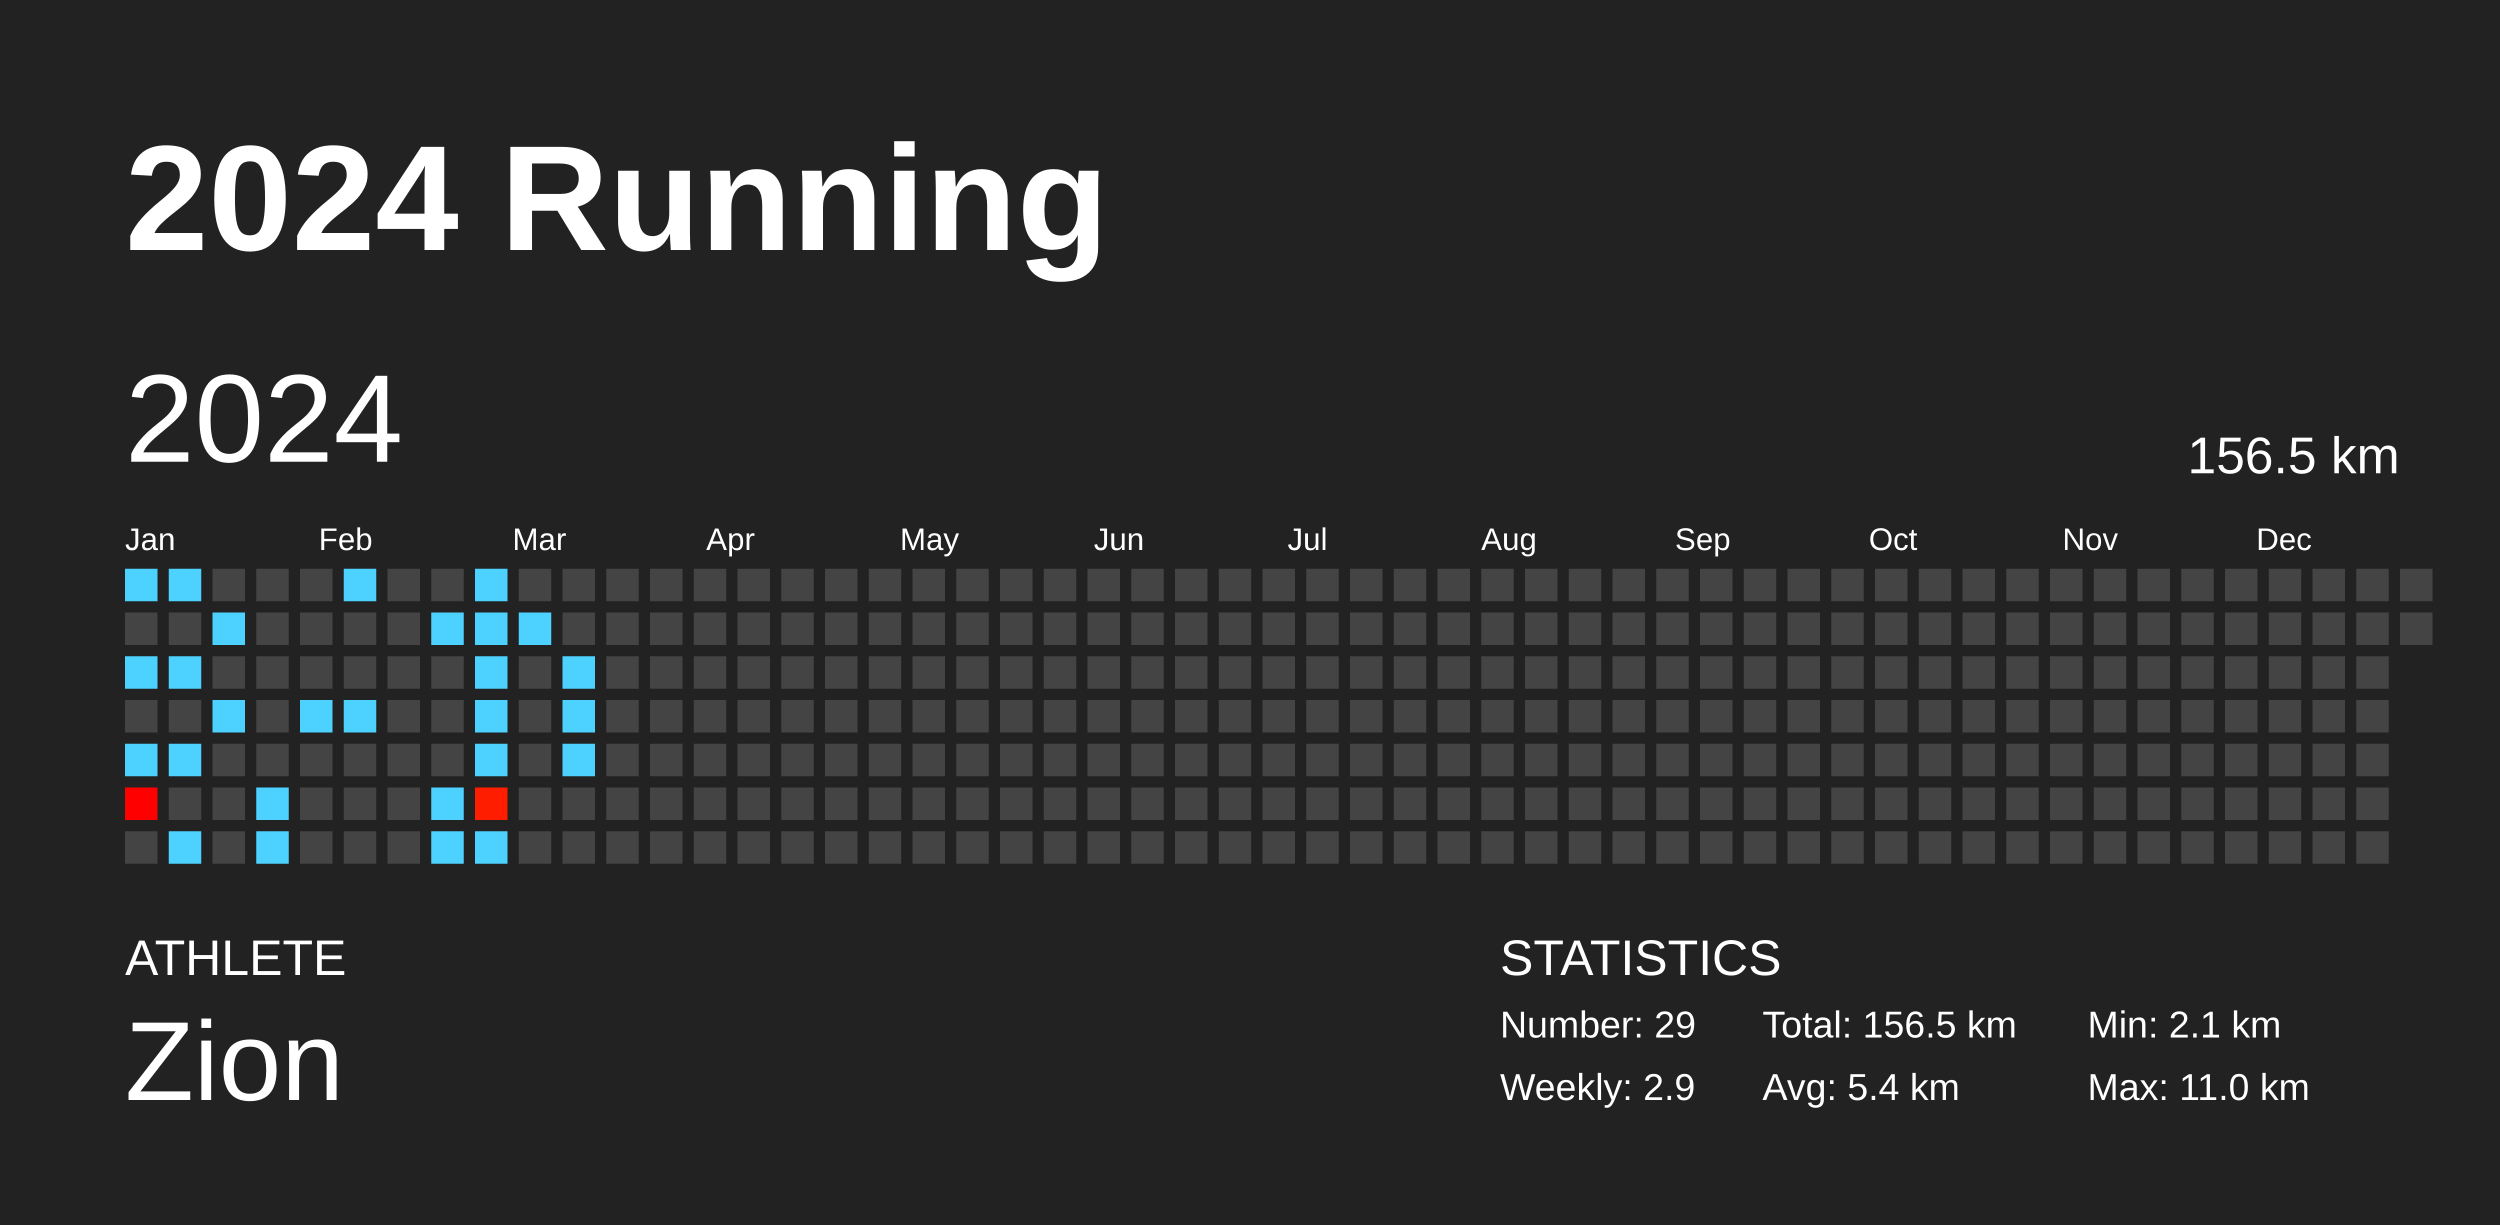
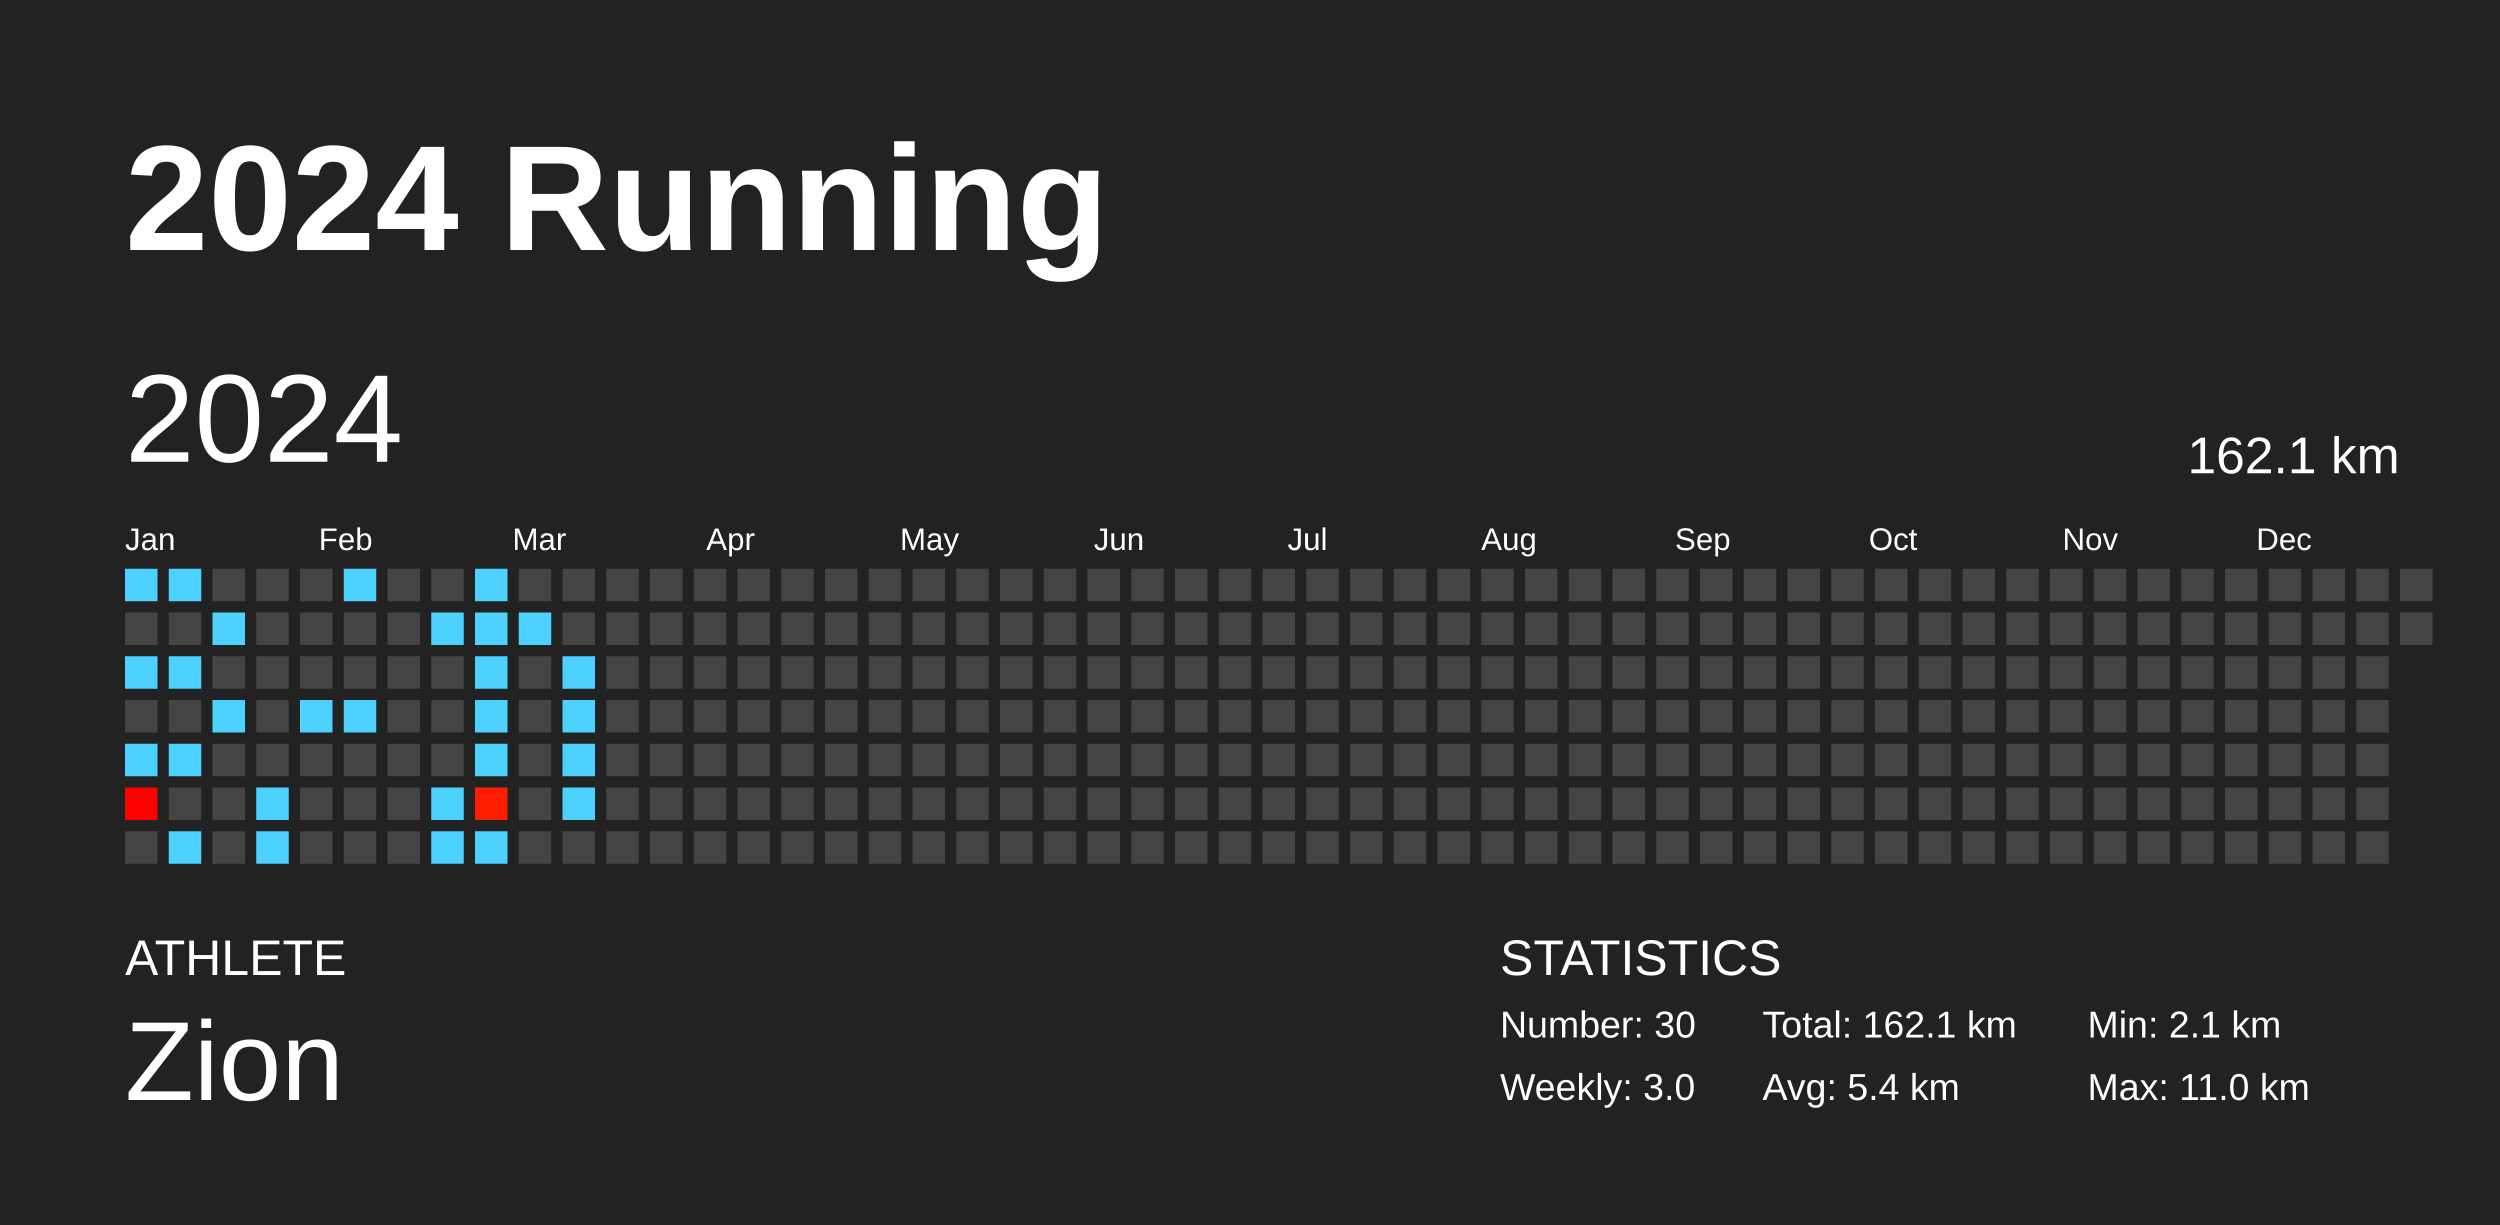
<svg xmlns="http://www.w3.org/2000/svg" baseProfile="full" height="98mm" version="1.1" viewBox="0,0,200,98" width="200mm">
  <defs />
  <rect fill="#222222" height="98" width="200" x="0" y="0" />
  <text fill="#FFFFFF" style="font-size:12px; font-family:Arial; font-weight:bold;" x="10" y="20">2024 Running</text>
  <text fill="#FFFFFF" style="font-size:4px; font-family:Arial" x="10" y="78">ATHLETE</text>
  <text fill="#FFFFFF" style="font-size:9px; font-family:Arial" x="10" y="88">Zion</text>
  <text fill="#FFFFFF" style="font-size:4px; font-family:Arial" x="120" y="78">STATISTICS</text>
-   <text fill="#FFFFFF" style="font-size:3px; font-family:Arial" x="120" y="83">Number: 29</text>
-   <text fill="#FFFFFF" style="font-size:3px; font-family:Arial" x="120" y="88">Weekly: 2.9</text>
-   <text fill="#FFFFFF" style="font-size:3px; font-family:Arial" x="141" y="83">Total: 156.5 km</text>
+   <text fill="#FFFFFF" style="font-size:3px; font-family:Arial" x="120" y="83">Number: 30</text>
+   <text fill="#FFFFFF" style="font-size:3px; font-family:Arial" x="120" y="88">Weekly: 3.0</text>
+   <text fill="#FFFFFF" style="font-size:3px; font-family:Arial" x="141" y="83">Total: 162.1 km</text>
  <text fill="#FFFFFF" style="font-size:3px; font-family:Arial" x="141" y="88">Avg: 5.4 km</text>
  <text fill="#FFFFFF" style="font-size:3px; font-family:Arial" x="167" y="83">Min: 2.1 km</text>
  <text fill="#FFFFFF" style="font-size:3px; font-family:Arial" x="167" y="88">Max: 11.0 km</text>
  <text dominant-baseline="hanging" fill="#FFFFFF" style="font-size:10.0px; font-family:Arial;" x="10" y="30">2024</text>
-   <text dominant-baseline="hanging" fill="#FFFFFF" style="font-size:4.125px; font-family:Arial;" x="175" y="35">156.5 km</text>
+   <text dominant-baseline="hanging" fill="#FFFFFF" style="font-size:4.125px; font-family:Arial;" x="175" y="35">162.1 km</text>
  <text fill="#FFFFFF" style="font-size:2.5px; font-family:Arial" x="10.0" y="44">Jan</text>
  <text fill="#FFFFFF" style="font-size:2.5px; font-family:Arial" x="25.5" y="44">Feb</text>
  <text fill="#FFFFFF" style="font-size:2.5px; font-family:Arial" x="41.0" y="44">Mar</text>
  <text fill="#FFFFFF" style="font-size:2.5px; font-family:Arial" x="56.5" y="44">Apr</text>
  <text fill="#FFFFFF" style="font-size:2.5px; font-family:Arial" x="72.0" y="44">May</text>
  <text fill="#FFFFFF" style="font-size:2.5px; font-family:Arial" x="87.5" y="44">Jun</text>
  <text fill="#FFFFFF" style="font-size:2.5px; font-family:Arial" x="103.0" y="44">Jul</text>
  <text fill="#FFFFFF" style="font-size:2.5px; font-family:Arial" x="118.5" y="44">Aug</text>
  <text fill="#FFFFFF" style="font-size:2.5px; font-family:Arial" x="134.0" y="44">Sep</text>
  <text fill="#FFFFFF" style="font-size:2.5px; font-family:Arial" x="149.5" y="44">Oct</text>
  <text fill="#FFFFFF" style="font-size:2.5px; font-family:Arial" x="165.0" y="44">Nov</text>
  <text fill="#FFFFFF" style="font-size:2.5px; font-family:Arial" x="180.5" y="44">Dec</text>
  <rect fill="#4dd2ff" height="2.6" width="2.6" x="10.0" y="45.5" />
  <rect fill="#444444" height="2.6" width="2.6" x="10.0" y="49.0" />
  <rect fill="#4dd2ff" height="2.6" width="2.6" x="10.0" y="52.5" />
  <rect fill="#444444" height="2.6" width="2.6" x="10.0" y="56.0" />
  <rect fill="#4dd2ff" height="2.6" width="2.6" x="10.0" y="59.5" />
  <rect fill="#ff0000" height="2.6" width="2.6" x="10.0" y="63.0" />
  <rect fill="#444444" height="2.6" width="2.6" x="10.0" y="66.5" />
  <rect fill="#4dd2ff" height="2.6" width="2.6" x="13.5" y="45.5" />
  <rect fill="#444444" height="2.6" width="2.6" x="13.5" y="49.0" />
  <rect fill="#4dd2ff" height="2.6" width="2.6" x="13.5" y="52.5" />
  <rect fill="#444444" height="2.6" width="2.6" x="13.5" y="56.0" />
  <rect fill="#4dd2ff" height="2.6" width="2.6" x="13.5" y="59.5" />
  <rect fill="#444444" height="2.6" width="2.6" x="13.5" y="63.0" />
  <rect fill="#4dd2ff" height="2.6" width="2.6" x="13.5" y="66.5" />
  <rect fill="#444444" height="2.6" width="2.6" x="17.0" y="45.5" />
  <rect fill="#4dd2ff" height="2.6" width="2.6" x="17.0" y="49.0" />
  <rect fill="#444444" height="2.6" width="2.6" x="17.0" y="52.5" />
  <rect fill="#4dd2ff" height="2.6" width="2.6" x="17.0" y="56.0" />
  <rect fill="#444444" height="2.6" width="2.6" x="17.0" y="59.5" />
  <rect fill="#444444" height="2.6" width="2.6" x="17.0" y="63.0" />
  <rect fill="#444444" height="2.6" width="2.6" x="17.0" y="66.5" />
  <rect fill="#444444" height="2.6" width="2.6" x="20.5" y="45.5" />
  <rect fill="#444444" height="2.6" width="2.6" x="20.5" y="49.0" />
  <rect fill="#444444" height="2.6" width="2.6" x="20.5" y="52.5" />
  <rect fill="#444444" height="2.6" width="2.6" x="20.5" y="56.0" />
  <rect fill="#444444" height="2.6" width="2.6" x="20.5" y="59.5" />
  <rect fill="#4dd2ff" height="2.6" width="2.6" x="20.5" y="63.0" />
  <rect fill="#4dd2ff" height="2.6" width="2.6" x="20.5" y="66.5" />
  <rect fill="#444444" height="2.6" width="2.6" x="24.0" y="45.5" />
  <rect fill="#444444" height="2.6" width="2.6" x="24.0" y="49.0" />
  <rect fill="#444444" height="2.6" width="2.6" x="24.0" y="52.5" />
  <rect fill="#4dd2ff" height="2.6" width="2.6" x="24.0" y="56.0" />
  <rect fill="#444444" height="2.6" width="2.6" x="24.0" y="59.5" />
  <rect fill="#444444" height="2.6" width="2.6" x="24.0" y="63.0" />
  <rect fill="#444444" height="2.6" width="2.6" x="24.0" y="66.5" />
  <rect fill="#4dd2ff" height="2.6" width="2.6" x="27.5" y="45.5" />
  <rect fill="#444444" height="2.6" width="2.6" x="27.5" y="49.0" />
  <rect fill="#444444" height="2.6" width="2.6" x="27.5" y="52.5" />
  <rect fill="#4dd2ff" height="2.6" width="2.6" x="27.5" y="56.0" />
  <rect fill="#444444" height="2.6" width="2.6" x="27.5" y="59.5" />
  <rect fill="#444444" height="2.6" width="2.6" x="27.5" y="63.0" />
  <rect fill="#444444" height="2.6" width="2.6" x="27.5" y="66.5" />
  <rect fill="#444444" height="2.6" width="2.6" x="31.0" y="45.5" />
  <rect fill="#444444" height="2.6" width="2.6" x="31.0" y="49.0" />
  <rect fill="#444444" height="2.6" width="2.6" x="31.0" y="52.5" />
  <rect fill="#444444" height="2.6" width="2.6" x="31.0" y="56.0" />
  <rect fill="#444444" height="2.6" width="2.6" x="31.0" y="59.5" />
  <rect fill="#444444" height="2.6" width="2.6" x="31.0" y="63.0" />
  <rect fill="#444444" height="2.6" width="2.6" x="31.0" y="66.5" />
  <rect fill="#444444" height="2.6" width="2.6" x="34.5" y="45.5" />
  <rect fill="#4dd2ff" height="2.6" width="2.6" x="34.5" y="49.0" />
  <rect fill="#444444" height="2.6" width="2.6" x="34.5" y="52.5" />
  <rect fill="#444444" height="2.6" width="2.6" x="34.5" y="56.0" />
  <rect fill="#444444" height="2.6" width="2.6" x="34.5" y="59.5" />
  <rect fill="#4dd2ff" height="2.6" width="2.6" x="34.5" y="63.0" />
  <rect fill="#4dd2ff" height="2.6" width="2.6" x="34.5" y="66.5" />
  <rect fill="#4dd2ff" height="2.6" width="2.6" x="38.0" y="45.5" />
  <rect fill="#4dd2ff" height="2.6" width="2.6" x="38.0" y="49.0" />
  <rect fill="#4dd2ff" height="2.6" width="2.6" x="38.0" y="52.5" />
  <rect fill="#4dd2ff" height="2.6" width="2.6" x="38.0" y="56.0" />
  <rect fill="#4dd2ff" height="2.6" width="2.6" x="38.0" y="59.5" />
  <rect fill="#ff1d00" height="2.6" width="2.6" x="38.0" y="63.0" />
  <rect fill="#4dd2ff" height="2.6" width="2.6" x="38.0" y="66.5" />
  <rect fill="#444444" height="2.6" width="2.6" x="41.5" y="45.5" />
  <rect fill="#4dd2ff" height="2.6" width="2.6" x="41.5" y="49.0" />
  <rect fill="#444444" height="2.6" width="2.6" x="41.5" y="52.5" />
  <rect fill="#444444" height="2.6" width="2.6" x="41.5" y="56.0" />
  <rect fill="#444444" height="2.6" width="2.6" x="41.5" y="59.5" />
  <rect fill="#444444" height="2.6" width="2.6" x="41.5" y="63.0" />
  <rect fill="#444444" height="2.6" width="2.6" x="41.5" y="66.5" />
  <rect fill="#444444" height="2.6" width="2.6" x="45.0" y="45.5" />
  <rect fill="#444444" height="2.6" width="2.6" x="45.0" y="49.0" />
  <rect fill="#4dd2ff" height="2.6" width="2.6" x="45.0" y="52.5" />
  <rect fill="#4dd2ff" height="2.6" width="2.6" x="45.0" y="56.0" />
  <rect fill="#4dd2ff" height="2.6" width="2.6" x="45.0" y="59.5" />
-   <rect fill="#444444" height="2.6" width="2.6" x="45.0" y="63.0" />
+   <rect fill="#4dd2ff" height="2.6" width="2.6" x="45.0" y="63.0" />
  <rect fill="#444444" height="2.6" width="2.6" x="45.0" y="66.5" />
  <rect fill="#444444" height="2.6" width="2.6" x="48.5" y="45.5" />
  <rect fill="#444444" height="2.6" width="2.6" x="48.5" y="49.0" />
  <rect fill="#444444" height="2.6" width="2.6" x="48.5" y="52.5" />
  <rect fill="#444444" height="2.6" width="2.6" x="48.5" y="56.0" />
  <rect fill="#444444" height="2.6" width="2.6" x="48.5" y="59.5" />
  <rect fill="#444444" height="2.6" width="2.6" x="48.5" y="63.0" />
  <rect fill="#444444" height="2.6" width="2.6" x="48.5" y="66.5" />
  <rect fill="#444444" height="2.6" width="2.6" x="52.0" y="45.5" />
  <rect fill="#444444" height="2.6" width="2.6" x="52.0" y="49.0" />
  <rect fill="#444444" height="2.6" width="2.6" x="52.0" y="52.5" />
  <rect fill="#444444" height="2.6" width="2.6" x="52.0" y="56.0" />
  <rect fill="#444444" height="2.6" width="2.6" x="52.0" y="59.5" />
  <rect fill="#444444" height="2.6" width="2.6" x="52.0" y="63.0" />
  <rect fill="#444444" height="2.6" width="2.6" x="52.0" y="66.5" />
  <rect fill="#444444" height="2.6" width="2.6" x="55.5" y="45.5" />
  <rect fill="#444444" height="2.6" width="2.6" x="55.5" y="49.0" />
  <rect fill="#444444" height="2.6" width="2.6" x="55.5" y="52.5" />
  <rect fill="#444444" height="2.6" width="2.6" x="55.5" y="56.0" />
  <rect fill="#444444" height="2.6" width="2.6" x="55.5" y="59.5" />
  <rect fill="#444444" height="2.6" width="2.6" x="55.5" y="63.0" />
  <rect fill="#444444" height="2.6" width="2.6" x="55.5" y="66.5" />
  <rect fill="#444444" height="2.6" width="2.6" x="59.0" y="45.5" />
  <rect fill="#444444" height="2.6" width="2.6" x="59.0" y="49.0" />
  <rect fill="#444444" height="2.6" width="2.6" x="59.0" y="52.5" />
  <rect fill="#444444" height="2.6" width="2.6" x="59.0" y="56.0" />
  <rect fill="#444444" height="2.6" width="2.6" x="59.0" y="59.5" />
  <rect fill="#444444" height="2.6" width="2.6" x="59.0" y="63.0" />
  <rect fill="#444444" height="2.6" width="2.6" x="59.0" y="66.5" />
  <rect fill="#444444" height="2.6" width="2.6" x="62.5" y="45.5" />
  <rect fill="#444444" height="2.6" width="2.6" x="62.5" y="49.0" />
  <rect fill="#444444" height="2.6" width="2.6" x="62.5" y="52.5" />
  <rect fill="#444444" height="2.6" width="2.6" x="62.5" y="56.0" />
  <rect fill="#444444" height="2.6" width="2.6" x="62.5" y="59.5" />
  <rect fill="#444444" height="2.6" width="2.6" x="62.5" y="63.0" />
  <rect fill="#444444" height="2.6" width="2.6" x="62.5" y="66.5" />
  <rect fill="#444444" height="2.6" width="2.6" x="66.0" y="45.5" />
  <rect fill="#444444" height="2.6" width="2.6" x="66.0" y="49.0" />
  <rect fill="#444444" height="2.6" width="2.6" x="66.0" y="52.5" />
  <rect fill="#444444" height="2.6" width="2.6" x="66.0" y="56.0" />
  <rect fill="#444444" height="2.6" width="2.6" x="66.0" y="59.5" />
  <rect fill="#444444" height="2.6" width="2.6" x="66.0" y="63.0" />
  <rect fill="#444444" height="2.6" width="2.6" x="66.0" y="66.5" />
  <rect fill="#444444" height="2.6" width="2.6" x="69.5" y="45.5" />
  <rect fill="#444444" height="2.6" width="2.6" x="69.5" y="49.0" />
  <rect fill="#444444" height="2.6" width="2.6" x="69.5" y="52.5" />
  <rect fill="#444444" height="2.6" width="2.6" x="69.5" y="56.0" />
  <rect fill="#444444" height="2.6" width="2.6" x="69.5" y="59.5" />
  <rect fill="#444444" height="2.6" width="2.6" x="69.5" y="63.0" />
  <rect fill="#444444" height="2.6" width="2.6" x="69.5" y="66.5" />
  <rect fill="#444444" height="2.6" width="2.6" x="73.0" y="45.5" />
  <rect fill="#444444" height="2.6" width="2.6" x="73.0" y="49.0" />
  <rect fill="#444444" height="2.6" width="2.6" x="73.0" y="52.5" />
  <rect fill="#444444" height="2.6" width="2.6" x="73.0" y="56.0" />
  <rect fill="#444444" height="2.6" width="2.6" x="73.0" y="59.5" />
  <rect fill="#444444" height="2.6" width="2.6" x="73.0" y="63.0" />
  <rect fill="#444444" height="2.6" width="2.6" x="73.0" y="66.5" />
  <rect fill="#444444" height="2.6" width="2.6" x="76.5" y="45.5" />
  <rect fill="#444444" height="2.6" width="2.6" x="76.5" y="49.0" />
  <rect fill="#444444" height="2.6" width="2.6" x="76.5" y="52.5" />
  <rect fill="#444444" height="2.6" width="2.6" x="76.5" y="56.0" />
  <rect fill="#444444" height="2.6" width="2.6" x="76.5" y="59.5" />
  <rect fill="#444444" height="2.6" width="2.6" x="76.5" y="63.0" />
  <rect fill="#444444" height="2.6" width="2.6" x="76.5" y="66.5" />
  <rect fill="#444444" height="2.6" width="2.6" x="80.0" y="45.5" />
  <rect fill="#444444" height="2.6" width="2.6" x="80.0" y="49.0" />
  <rect fill="#444444" height="2.6" width="2.6" x="80.0" y="52.5" />
  <rect fill="#444444" height="2.6" width="2.6" x="80.0" y="56.0" />
  <rect fill="#444444" height="2.6" width="2.6" x="80.0" y="59.5" />
  <rect fill="#444444" height="2.6" width="2.6" x="80.0" y="63.0" />
  <rect fill="#444444" height="2.6" width="2.6" x="80.0" y="66.5" />
  <rect fill="#444444" height="2.6" width="2.6" x="83.5" y="45.5" />
  <rect fill="#444444" height="2.6" width="2.6" x="83.5" y="49.0" />
  <rect fill="#444444" height="2.6" width="2.6" x="83.5" y="52.5" />
  <rect fill="#444444" height="2.6" width="2.6" x="83.5" y="56.0" />
  <rect fill="#444444" height="2.6" width="2.6" x="83.5" y="59.5" />
  <rect fill="#444444" height="2.6" width="2.6" x="83.5" y="63.0" />
  <rect fill="#444444" height="2.6" width="2.6" x="83.5" y="66.5" />
  <rect fill="#444444" height="2.6" width="2.6" x="87.0" y="45.5" />
  <rect fill="#444444" height="2.6" width="2.6" x="87.0" y="49.0" />
  <rect fill="#444444" height="2.6" width="2.6" x="87.0" y="52.5" />
  <rect fill="#444444" height="2.6" width="2.6" x="87.0" y="56.0" />
  <rect fill="#444444" height="2.6" width="2.6" x="87.0" y="59.5" />
  <rect fill="#444444" height="2.6" width="2.6" x="87.0" y="63.0" />
  <rect fill="#444444" height="2.6" width="2.6" x="87.0" y="66.5" />
  <rect fill="#444444" height="2.6" width="2.6" x="90.5" y="45.5" />
  <rect fill="#444444" height="2.6" width="2.6" x="90.5" y="49.0" />
  <rect fill="#444444" height="2.6" width="2.6" x="90.5" y="52.5" />
  <rect fill="#444444" height="2.6" width="2.6" x="90.5" y="56.0" />
  <rect fill="#444444" height="2.6" width="2.6" x="90.5" y="59.5" />
  <rect fill="#444444" height="2.6" width="2.6" x="90.5" y="63.0" />
  <rect fill="#444444" height="2.6" width="2.6" x="90.5" y="66.5" />
  <rect fill="#444444" height="2.6" width="2.6" x="94.0" y="45.5" />
  <rect fill="#444444" height="2.6" width="2.6" x="94.0" y="49.0" />
  <rect fill="#444444" height="2.6" width="2.6" x="94.0" y="52.5" />
  <rect fill="#444444" height="2.6" width="2.6" x="94.0" y="56.0" />
  <rect fill="#444444" height="2.6" width="2.6" x="94.0" y="59.5" />
  <rect fill="#444444" height="2.6" width="2.6" x="94.0" y="63.0" />
  <rect fill="#444444" height="2.6" width="2.6" x="94.0" y="66.5" />
  <rect fill="#444444" height="2.6" width="2.6" x="97.5" y="45.5" />
  <rect fill="#444444" height="2.6" width="2.6" x="97.5" y="49.0" />
  <rect fill="#444444" height="2.6" width="2.6" x="97.5" y="52.5" />
  <rect fill="#444444" height="2.6" width="2.6" x="97.5" y="56.0" />
  <rect fill="#444444" height="2.6" width="2.6" x="97.5" y="59.5" />
  <rect fill="#444444" height="2.6" width="2.6" x="97.5" y="63.0" />
  <rect fill="#444444" height="2.6" width="2.6" x="97.5" y="66.5" />
  <rect fill="#444444" height="2.6" width="2.6" x="101.0" y="45.5" />
  <rect fill="#444444" height="2.6" width="2.6" x="101.0" y="49.0" />
  <rect fill="#444444" height="2.6" width="2.6" x="101.0" y="52.5" />
  <rect fill="#444444" height="2.6" width="2.6" x="101.0" y="56.0" />
  <rect fill="#444444" height="2.6" width="2.6" x="101.0" y="59.5" />
  <rect fill="#444444" height="2.6" width="2.6" x="101.0" y="63.0" />
  <rect fill="#444444" height="2.6" width="2.6" x="101.0" y="66.5" />
  <rect fill="#444444" height="2.6" width="2.6" x="104.5" y="45.5" />
  <rect fill="#444444" height="2.6" width="2.6" x="104.5" y="49.0" />
  <rect fill="#444444" height="2.6" width="2.6" x="104.5" y="52.5" />
  <rect fill="#444444" height="2.6" width="2.6" x="104.5" y="56.0" />
  <rect fill="#444444" height="2.6" width="2.6" x="104.5" y="59.5" />
  <rect fill="#444444" height="2.6" width="2.6" x="104.5" y="63.0" />
  <rect fill="#444444" height="2.6" width="2.6" x="104.5" y="66.5" />
  <rect fill="#444444" height="2.6" width="2.6" x="108.0" y="45.5" />
  <rect fill="#444444" height="2.6" width="2.6" x="108.0" y="49.0" />
  <rect fill="#444444" height="2.6" width="2.6" x="108.0" y="52.5" />
  <rect fill="#444444" height="2.6" width="2.6" x="108.0" y="56.0" />
  <rect fill="#444444" height="2.6" width="2.6" x="108.0" y="59.5" />
  <rect fill="#444444" height="2.6" width="2.6" x="108.0" y="63.0" />
  <rect fill="#444444" height="2.6" width="2.6" x="108.0" y="66.5" />
  <rect fill="#444444" height="2.6" width="2.6" x="111.5" y="45.5" />
  <rect fill="#444444" height="2.6" width="2.6" x="111.5" y="49.0" />
  <rect fill="#444444" height="2.6" width="2.6" x="111.5" y="52.5" />
  <rect fill="#444444" height="2.6" width="2.6" x="111.5" y="56.0" />
  <rect fill="#444444" height="2.6" width="2.6" x="111.5" y="59.5" />
  <rect fill="#444444" height="2.6" width="2.6" x="111.5" y="63.0" />
  <rect fill="#444444" height="2.6" width="2.6" x="111.5" y="66.5" />
  <rect fill="#444444" height="2.6" width="2.6" x="115.0" y="45.5" />
  <rect fill="#444444" height="2.6" width="2.6" x="115.0" y="49.0" />
  <rect fill="#444444" height="2.6" width="2.6" x="115.0" y="52.5" />
  <rect fill="#444444" height="2.6" width="2.6" x="115.0" y="56.0" />
  <rect fill="#444444" height="2.6" width="2.6" x="115.0" y="59.5" />
  <rect fill="#444444" height="2.6" width="2.6" x="115.0" y="63.0" />
  <rect fill="#444444" height="2.6" width="2.6" x="115.0" y="66.5" />
  <rect fill="#444444" height="2.6" width="2.6" x="118.5" y="45.5" />
  <rect fill="#444444" height="2.6" width="2.6" x="118.5" y="49.0" />
  <rect fill="#444444" height="2.6" width="2.6" x="118.5" y="52.5" />
  <rect fill="#444444" height="2.6" width="2.6" x="118.5" y="56.0" />
  <rect fill="#444444" height="2.6" width="2.6" x="118.5" y="59.5" />
  <rect fill="#444444" height="2.6" width="2.6" x="118.5" y="63.0" />
  <rect fill="#444444" height="2.6" width="2.6" x="118.5" y="66.5" />
  <rect fill="#444444" height="2.6" width="2.6" x="122.0" y="45.5" />
  <rect fill="#444444" height="2.6" width="2.6" x="122.0" y="49.0" />
  <rect fill="#444444" height="2.6" width="2.6" x="122.0" y="52.5" />
  <rect fill="#444444" height="2.6" width="2.6" x="122.0" y="56.0" />
  <rect fill="#444444" height="2.6" width="2.6" x="122.0" y="59.5" />
  <rect fill="#444444" height="2.6" width="2.6" x="122.0" y="63.0" />
  <rect fill="#444444" height="2.6" width="2.6" x="122.0" y="66.5" />
  <rect fill="#444444" height="2.6" width="2.6" x="125.5" y="45.5" />
  <rect fill="#444444" height="2.6" width="2.6" x="125.5" y="49.0" />
  <rect fill="#444444" height="2.6" width="2.6" x="125.5" y="52.5" />
  <rect fill="#444444" height="2.6" width="2.6" x="125.5" y="56.0" />
  <rect fill="#444444" height="2.6" width="2.6" x="125.5" y="59.5" />
  <rect fill="#444444" height="2.6" width="2.6" x="125.5" y="63.0" />
  <rect fill="#444444" height="2.6" width="2.6" x="125.5" y="66.5" />
  <rect fill="#444444" height="2.6" width="2.6" x="129.0" y="45.5" />
  <rect fill="#444444" height="2.6" width="2.6" x="129.0" y="49.0" />
  <rect fill="#444444" height="2.6" width="2.6" x="129.0" y="52.5" />
  <rect fill="#444444" height="2.6" width="2.6" x="129.0" y="56.0" />
  <rect fill="#444444" height="2.6" width="2.6" x="129.0" y="59.5" />
  <rect fill="#444444" height="2.6" width="2.6" x="129.0" y="63.0" />
  <rect fill="#444444" height="2.6" width="2.6" x="129.0" y="66.5" />
  <rect fill="#444444" height="2.6" width="2.6" x="132.5" y="45.5" />
  <rect fill="#444444" height="2.6" width="2.6" x="132.5" y="49.0" />
  <rect fill="#444444" height="2.6" width="2.6" x="132.5" y="52.5" />
  <rect fill="#444444" height="2.6" width="2.6" x="132.5" y="56.0" />
  <rect fill="#444444" height="2.6" width="2.6" x="132.5" y="59.5" />
  <rect fill="#444444" height="2.6" width="2.6" x="132.5" y="63.0" />
  <rect fill="#444444" height="2.6" width="2.6" x="132.5" y="66.5" />
  <rect fill="#444444" height="2.6" width="2.6" x="136.0" y="45.5" />
  <rect fill="#444444" height="2.6" width="2.6" x="136.0" y="49.0" />
  <rect fill="#444444" height="2.6" width="2.6" x="136.0" y="52.5" />
  <rect fill="#444444" height="2.6" width="2.6" x="136.0" y="56.0" />
  <rect fill="#444444" height="2.6" width="2.6" x="136.0" y="59.5" />
  <rect fill="#444444" height="2.6" width="2.6" x="136.0" y="63.0" />
  <rect fill="#444444" height="2.6" width="2.6" x="136.0" y="66.5" />
  <rect fill="#444444" height="2.6" width="2.6" x="139.5" y="45.5" />
  <rect fill="#444444" height="2.6" width="2.6" x="139.5" y="49.0" />
  <rect fill="#444444" height="2.6" width="2.6" x="139.5" y="52.5" />
  <rect fill="#444444" height="2.6" width="2.6" x="139.5" y="56.0" />
  <rect fill="#444444" height="2.6" width="2.6" x="139.5" y="59.5" />
  <rect fill="#444444" height="2.6" width="2.6" x="139.5" y="63.0" />
  <rect fill="#444444" height="2.6" width="2.6" x="139.5" y="66.5" />
  <rect fill="#444444" height="2.6" width="2.6" x="143.0" y="45.5" />
  <rect fill="#444444" height="2.6" width="2.6" x="143.0" y="49.0" />
  <rect fill="#444444" height="2.6" width="2.6" x="143.0" y="52.5" />
  <rect fill="#444444" height="2.6" width="2.6" x="143.0" y="56.0" />
  <rect fill="#444444" height="2.6" width="2.6" x="143.0" y="59.5" />
  <rect fill="#444444" height="2.6" width="2.6" x="143.0" y="63.0" />
  <rect fill="#444444" height="2.6" width="2.6" x="143.0" y="66.5" />
  <rect fill="#444444" height="2.6" width="2.6" x="146.5" y="45.5" />
  <rect fill="#444444" height="2.6" width="2.6" x="146.5" y="49.0" />
  <rect fill="#444444" height="2.6" width="2.6" x="146.5" y="52.5" />
  <rect fill="#444444" height="2.6" width="2.6" x="146.5" y="56.0" />
  <rect fill="#444444" height="2.6" width="2.6" x="146.5" y="59.5" />
  <rect fill="#444444" height="2.6" width="2.6" x="146.5" y="63.0" />
  <rect fill="#444444" height="2.6" width="2.6" x="146.5" y="66.5" />
  <rect fill="#444444" height="2.6" width="2.6" x="150.0" y="45.5" />
  <rect fill="#444444" height="2.6" width="2.6" x="150.0" y="49.0" />
  <rect fill="#444444" height="2.6" width="2.6" x="150.0" y="52.5" />
  <rect fill="#444444" height="2.6" width="2.6" x="150.0" y="56.0" />
  <rect fill="#444444" height="2.6" width="2.6" x="150.0" y="59.5" />
  <rect fill="#444444" height="2.6" width="2.6" x="150.0" y="63.0" />
  <rect fill="#444444" height="2.6" width="2.6" x="150.0" y="66.5" />
  <rect fill="#444444" height="2.6" width="2.6" x="153.5" y="45.5" />
  <rect fill="#444444" height="2.6" width="2.6" x="153.5" y="49.0" />
  <rect fill="#444444" height="2.6" width="2.6" x="153.5" y="52.5" />
  <rect fill="#444444" height="2.6" width="2.6" x="153.5" y="56.0" />
  <rect fill="#444444" height="2.6" width="2.6" x="153.5" y="59.5" />
  <rect fill="#444444" height="2.6" width="2.6" x="153.5" y="63.0" />
  <rect fill="#444444" height="2.6" width="2.6" x="153.5" y="66.5" />
  <rect fill="#444444" height="2.6" width="2.6" x="157.0" y="45.5" />
  <rect fill="#444444" height="2.6" width="2.6" x="157.0" y="49.0" />
  <rect fill="#444444" height="2.6" width="2.6" x="157.0" y="52.5" />
  <rect fill="#444444" height="2.6" width="2.6" x="157.0" y="56.0" />
  <rect fill="#444444" height="2.6" width="2.6" x="157.0" y="59.5" />
  <rect fill="#444444" height="2.6" width="2.6" x="157.0" y="63.0" />
  <rect fill="#444444" height="2.6" width="2.6" x="157.0" y="66.5" />
  <rect fill="#444444" height="2.6" width="2.6" x="160.5" y="45.5" />
  <rect fill="#444444" height="2.6" width="2.6" x="160.5" y="49.0" />
  <rect fill="#444444" height="2.6" width="2.6" x="160.5" y="52.5" />
  <rect fill="#444444" height="2.6" width="2.6" x="160.5" y="56.0" />
  <rect fill="#444444" height="2.6" width="2.6" x="160.5" y="59.5" />
  <rect fill="#444444" height="2.6" width="2.6" x="160.5" y="63.0" />
  <rect fill="#444444" height="2.6" width="2.6" x="160.5" y="66.5" />
  <rect fill="#444444" height="2.6" width="2.6" x="164.0" y="45.5" />
  <rect fill="#444444" height="2.6" width="2.6" x="164.0" y="49.0" />
  <rect fill="#444444" height="2.6" width="2.6" x="164.0" y="52.5" />
  <rect fill="#444444" height="2.6" width="2.6" x="164.0" y="56.0" />
  <rect fill="#444444" height="2.6" width="2.6" x="164.0" y="59.5" />
  <rect fill="#444444" height="2.6" width="2.6" x="164.0" y="63.0" />
  <rect fill="#444444" height="2.6" width="2.6" x="164.0" y="66.5" />
  <rect fill="#444444" height="2.6" width="2.6" x="167.5" y="45.5" />
  <rect fill="#444444" height="2.6" width="2.6" x="167.5" y="49.0" />
  <rect fill="#444444" height="2.6" width="2.6" x="167.5" y="52.5" />
  <rect fill="#444444" height="2.6" width="2.6" x="167.5" y="56.0" />
  <rect fill="#444444" height="2.6" width="2.6" x="167.5" y="59.5" />
  <rect fill="#444444" height="2.6" width="2.6" x="167.5" y="63.0" />
  <rect fill="#444444" height="2.6" width="2.6" x="167.5" y="66.5" />
  <rect fill="#444444" height="2.6" width="2.6" x="171.0" y="45.5" />
  <rect fill="#444444" height="2.6" width="2.6" x="171.0" y="49.0" />
  <rect fill="#444444" height="2.6" width="2.6" x="171.0" y="52.5" />
  <rect fill="#444444" height="2.6" width="2.6" x="171.0" y="56.0" />
  <rect fill="#444444" height="2.6" width="2.6" x="171.0" y="59.5" />
  <rect fill="#444444" height="2.6" width="2.6" x="171.0" y="63.0" />
  <rect fill="#444444" height="2.6" width="2.6" x="171.0" y="66.5" />
  <rect fill="#444444" height="2.6" width="2.6" x="174.5" y="45.5" />
  <rect fill="#444444" height="2.6" width="2.6" x="174.5" y="49.0" />
  <rect fill="#444444" height="2.6" width="2.6" x="174.5" y="52.5" />
  <rect fill="#444444" height="2.6" width="2.6" x="174.5" y="56.0" />
  <rect fill="#444444" height="2.6" width="2.6" x="174.5" y="59.5" />
  <rect fill="#444444" height="2.6" width="2.6" x="174.5" y="63.0" />
  <rect fill="#444444" height="2.6" width="2.6" x="174.5" y="66.5" />
  <rect fill="#444444" height="2.6" width="2.6" x="178.0" y="45.5" />
  <rect fill="#444444" height="2.6" width="2.6" x="178.0" y="49.0" />
  <rect fill="#444444" height="2.6" width="2.6" x="178.0" y="52.5" />
  <rect fill="#444444" height="2.6" width="2.6" x="178.0" y="56.0" />
  <rect fill="#444444" height="2.6" width="2.6" x="178.0" y="59.5" />
  <rect fill="#444444" height="2.6" width="2.6" x="178.0" y="63.0" />
  <rect fill="#444444" height="2.6" width="2.6" x="178.0" y="66.5" />
  <rect fill="#444444" height="2.6" width="2.6" x="181.5" y="45.5" />
  <rect fill="#444444" height="2.6" width="2.6" x="181.5" y="49.0" />
  <rect fill="#444444" height="2.6" width="2.6" x="181.5" y="52.5" />
  <rect fill="#444444" height="2.6" width="2.6" x="181.5" y="56.0" />
  <rect fill="#444444" height="2.6" width="2.6" x="181.5" y="59.5" />
  <rect fill="#444444" height="2.6" width="2.6" x="181.5" y="63.0" />
  <rect fill="#444444" height="2.6" width="2.6" x="181.5" y="66.5" />
  <rect fill="#444444" height="2.6" width="2.6" x="185.0" y="45.5" />
  <rect fill="#444444" height="2.6" width="2.6" x="185.0" y="49.0" />
  <rect fill="#444444" height="2.6" width="2.6" x="185.0" y="52.5" />
  <rect fill="#444444" height="2.6" width="2.6" x="185.0" y="56.0" />
  <rect fill="#444444" height="2.6" width="2.6" x="185.0" y="59.5" />
  <rect fill="#444444" height="2.6" width="2.6" x="185.0" y="63.0" />
  <rect fill="#444444" height="2.6" width="2.6" x="185.0" y="66.5" />
  <rect fill="#444444" height="2.6" width="2.6" x="188.5" y="45.5" />
  <rect fill="#444444" height="2.6" width="2.6" x="188.5" y="49.0" />
  <rect fill="#444444" height="2.6" width="2.6" x="188.5" y="52.5" />
  <rect fill="#444444" height="2.6" width="2.6" x="188.5" y="56.0" />
  <rect fill="#444444" height="2.6" width="2.6" x="188.5" y="59.5" />
  <rect fill="#444444" height="2.6" width="2.6" x="188.5" y="63.0" />
  <rect fill="#444444" height="2.6" width="2.6" x="188.5" y="66.5" />
  <rect fill="#444444" height="2.6" width="2.6" x="192.0" y="45.5" />
  <rect fill="#444444" height="2.6" width="2.6" x="192.0" y="49.0" />
</svg>
